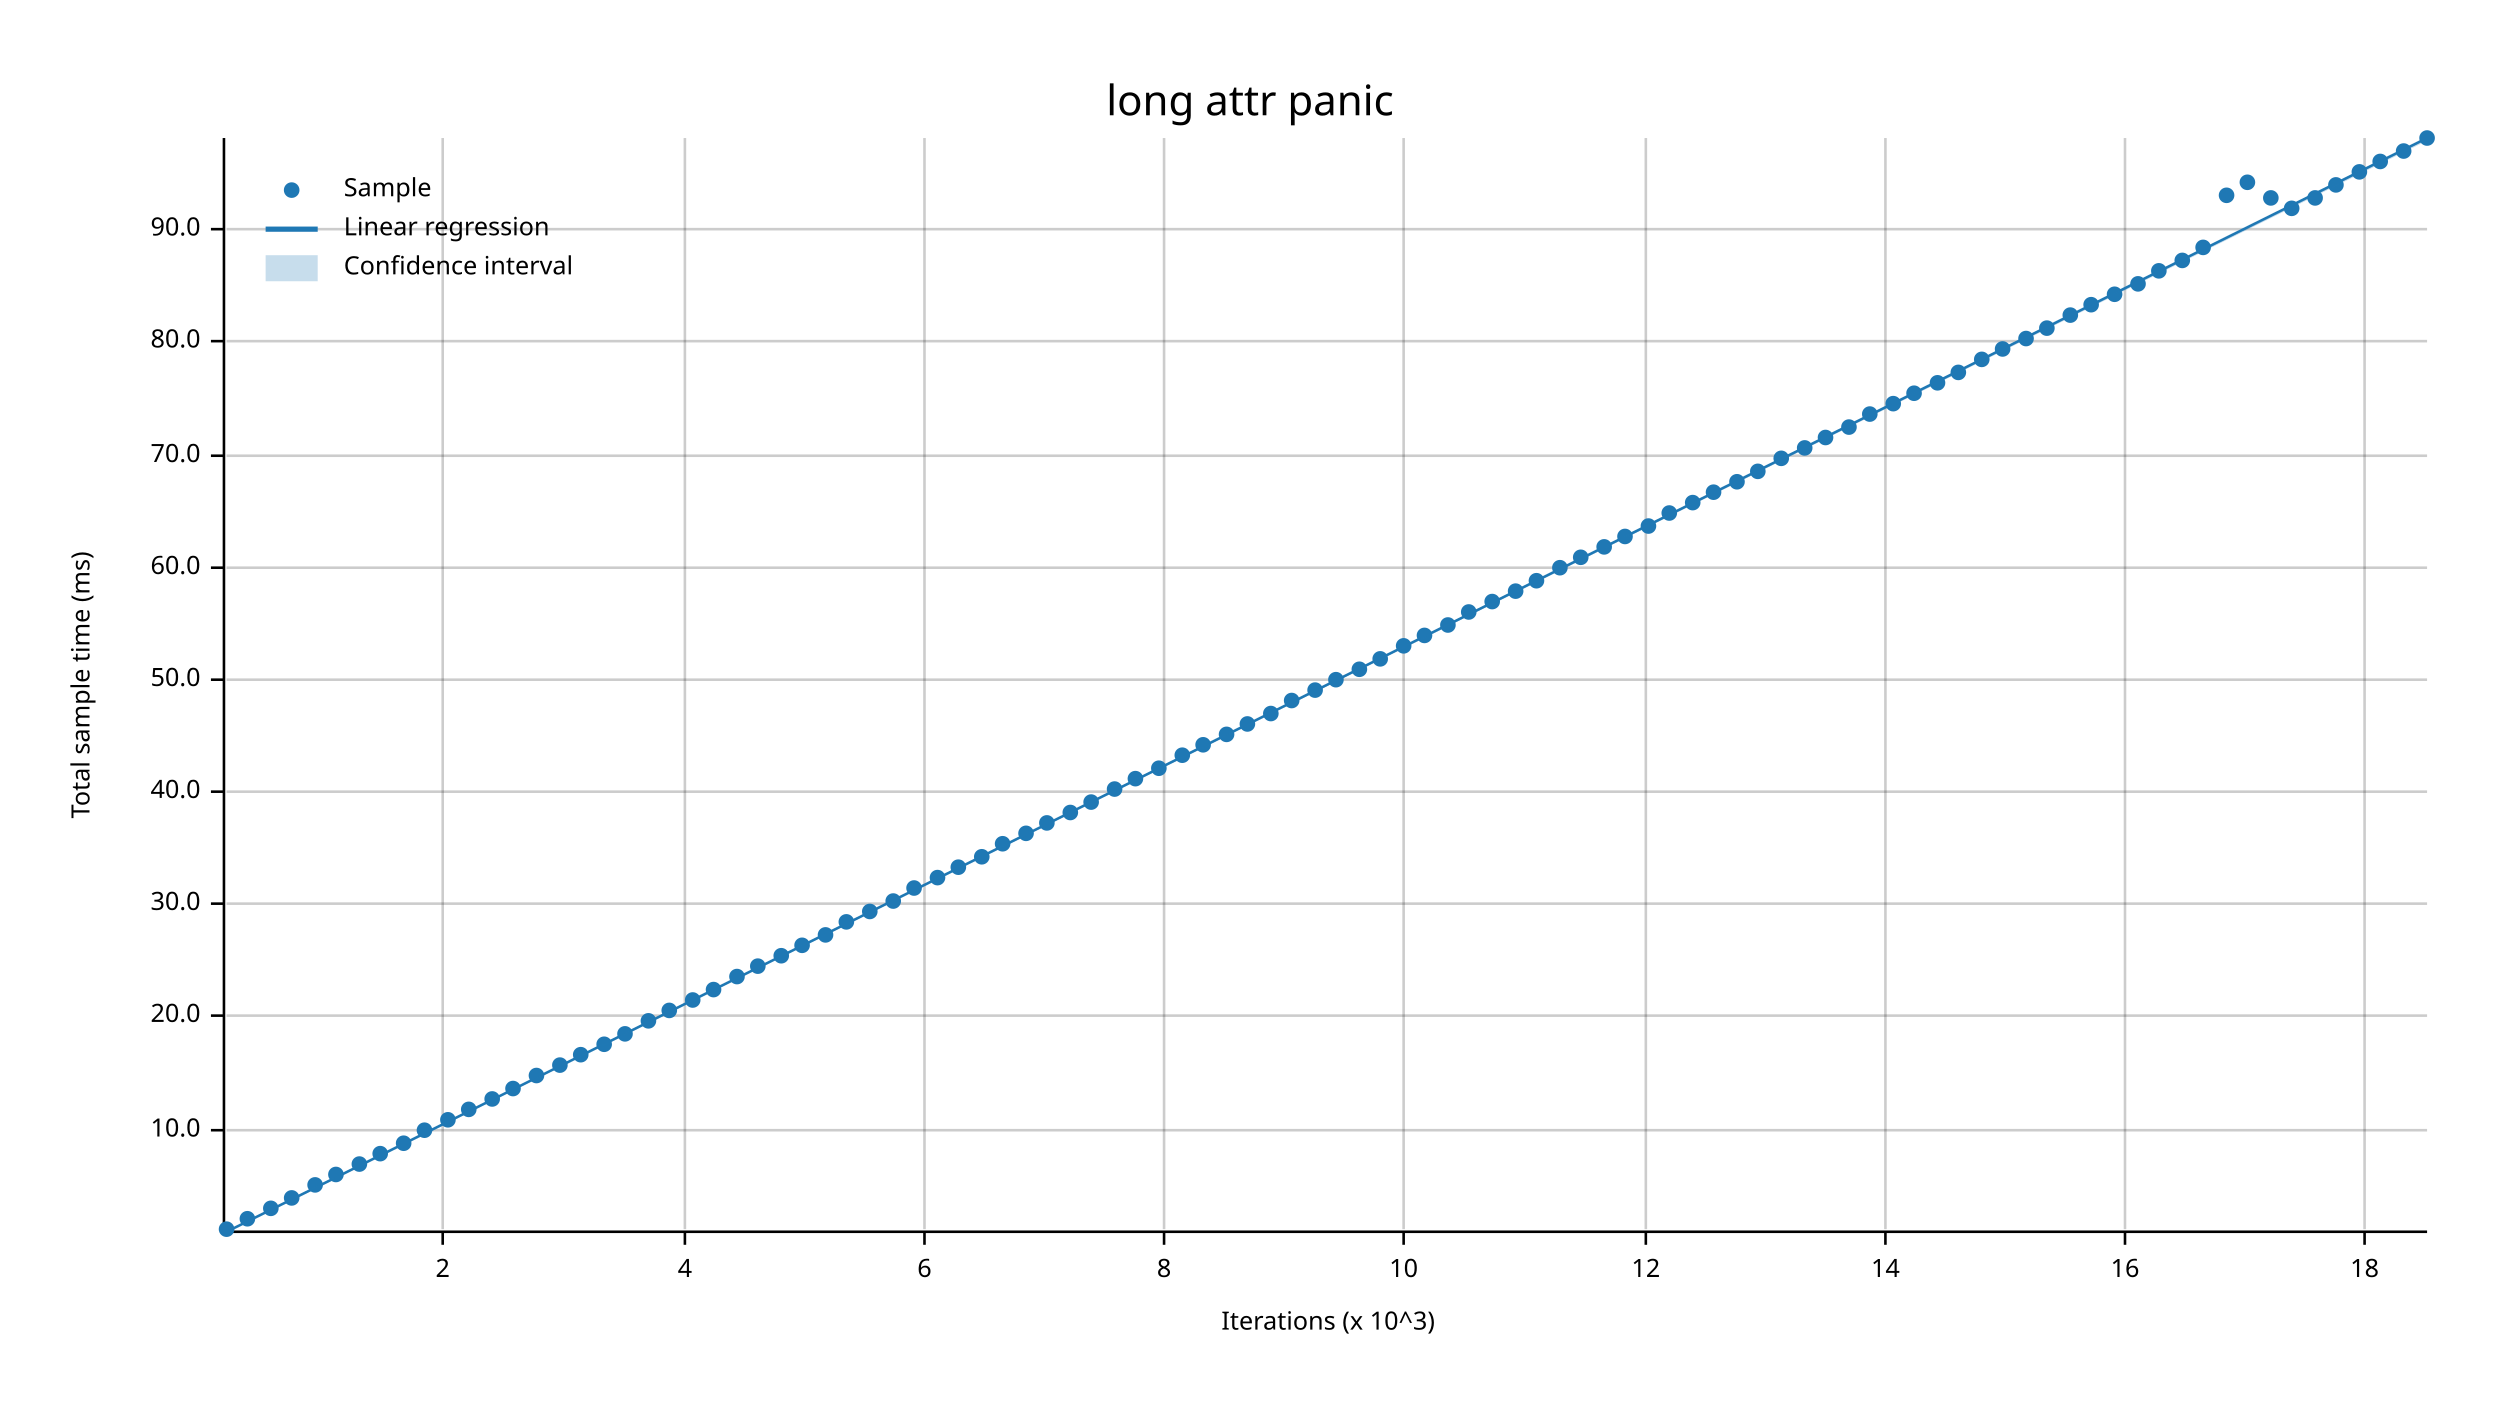
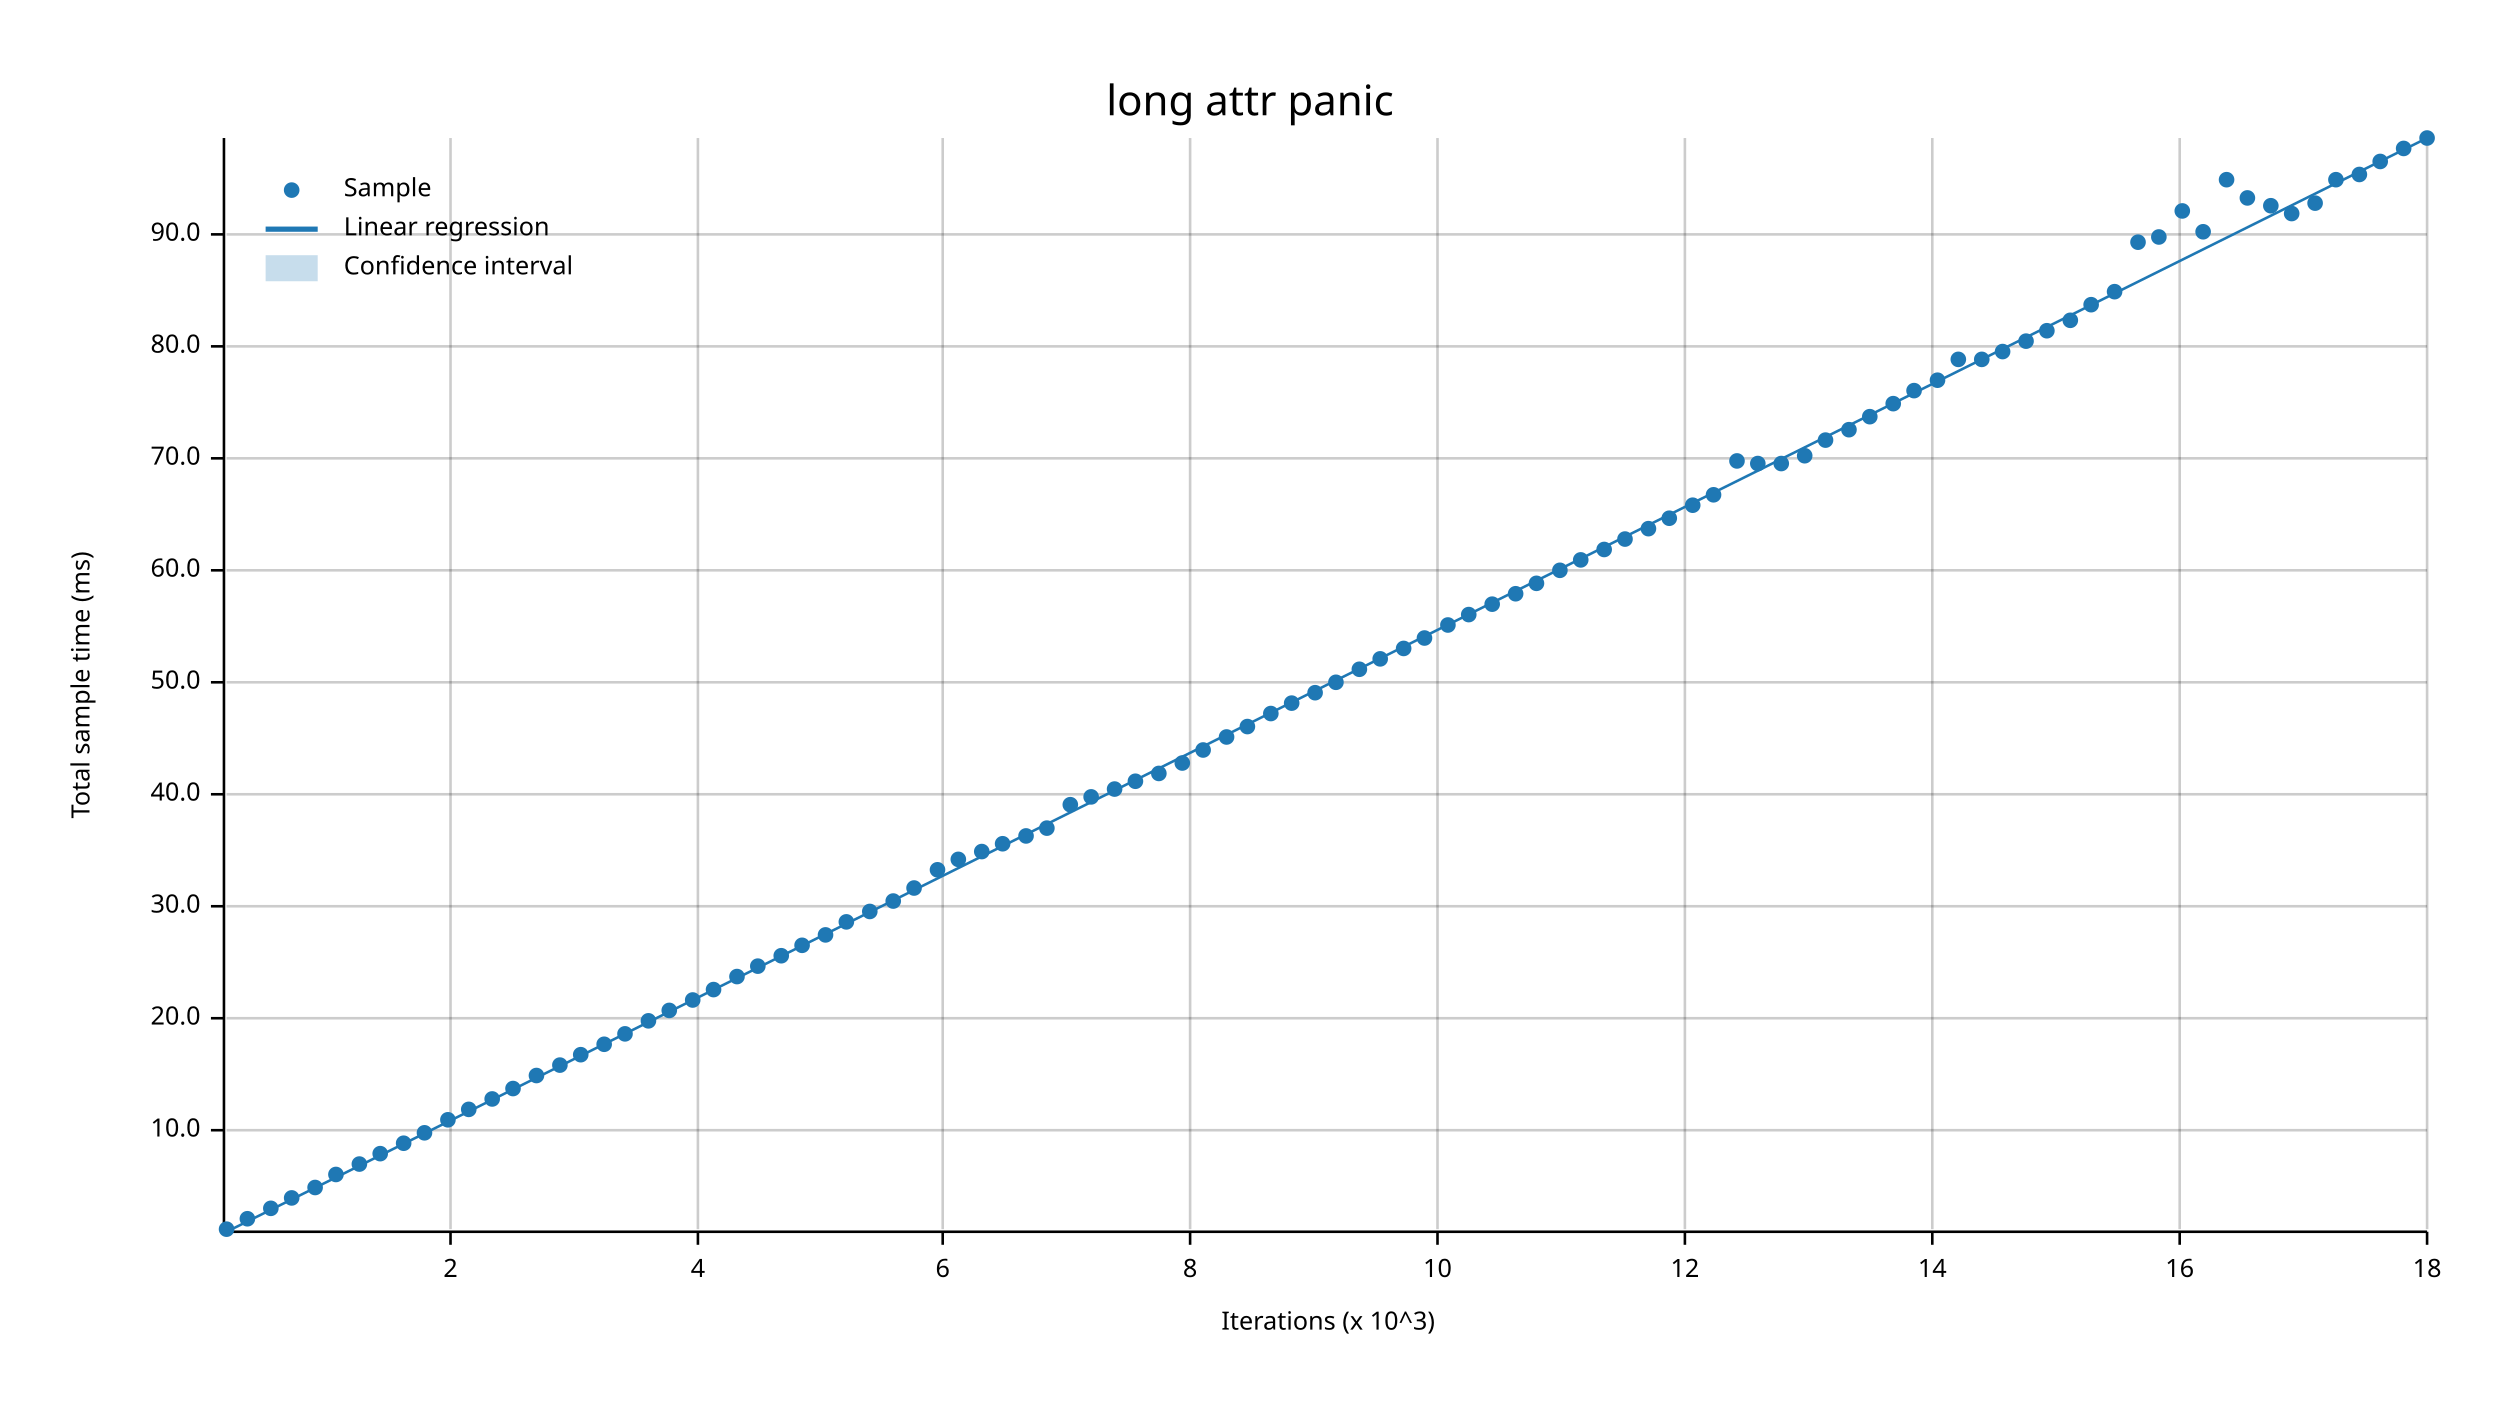
<svg xmlns="http://www.w3.org/2000/svg" width="960" height="540" viewBox="0 0 960 540">
  <text x="480" y="32" dy="0.76em" text-anchor="middle" font-family="sans-serif" font-size="16.129" opacity="1" fill="#000000">
long attr panic
</text>
  <text x="27" y="263" dy="0.76em" text-anchor="middle" font-family="sans-serif" font-size="9.677" opacity="1" fill="#000000" transform="rotate(270, 27, 263)">
Total sample time (ms)
</text>
  <text x="510" y="513" dy="-0.5ex" text-anchor="middle" font-family="sans-serif" font-size="9.677" opacity="1" fill="#000000">
Iterations (x 10^3)
</text>
-   <line opacity="0.2" stroke="#000000" stroke-width="1" x1="170" y1="472" x2="170" y2="53" />
-   <line opacity="0.2" stroke="#000000" stroke-width="1" x1="263" y1="472" x2="263" y2="53" />
-   <line opacity="0.2" stroke="#000000" stroke-width="1" x1="355" y1="472" x2="355" y2="53" />
-   <line opacity="0.2" stroke="#000000" stroke-width="1" x1="447" y1="472" x2="447" y2="53" />
-   <line opacity="0.2" stroke="#000000" stroke-width="1" x1="539" y1="472" x2="539" y2="53" />
-   <line opacity="0.2" stroke="#000000" stroke-width="1" x1="632" y1="472" x2="632" y2="53" />
-   <line opacity="0.2" stroke="#000000" stroke-width="1" x1="724" y1="472" x2="724" y2="53" />
-   <line opacity="0.2" stroke="#000000" stroke-width="1" x1="816" y1="472" x2="816" y2="53" />
-   <line opacity="0.2" stroke="#000000" stroke-width="1" x1="908" y1="472" x2="908" y2="53" />
+   <line opacity="0.2" stroke="#000000" stroke-width="1" x1="173" y1="472" x2="173" y2="53" />
+   <line opacity="0.2" stroke="#000000" stroke-width="1" x1="268" y1="472" x2="268" y2="53" />
+   <line opacity="0.2" stroke="#000000" stroke-width="1" x1="362" y1="472" x2="362" y2="53" />
+   <line opacity="0.2" stroke="#000000" stroke-width="1" x1="457" y1="472" x2="457" y2="53" />
+   <line opacity="0.2" stroke="#000000" stroke-width="1" x1="552" y1="472" x2="552" y2="53" />
+   <line opacity="0.2" stroke="#000000" stroke-width="1" x1="647" y1="472" x2="647" y2="53" />
+   <line opacity="0.2" stroke="#000000" stroke-width="1" x1="742" y1="472" x2="742" y2="53" />
+   <line opacity="0.2" stroke="#000000" stroke-width="1" x1="837" y1="472" x2="837" y2="53" />
+   <line opacity="0.2" stroke="#000000" stroke-width="1" x1="932" y1="472" x2="932" y2="53" />
  <line opacity="0.2" stroke="#000000" stroke-width="1" x1="87" y1="434" x2="932" y2="434" />
-   <line opacity="0.2" stroke="#000000" stroke-width="1" x1="87" y1="390" x2="932" y2="390" />
-   <line opacity="0.2" stroke="#000000" stroke-width="1" x1="87" y1="347" x2="932" y2="347" />
-   <line opacity="0.2" stroke="#000000" stroke-width="1" x1="87" y1="304" x2="932" y2="304" />
-   <line opacity="0.2" stroke="#000000" stroke-width="1" x1="87" y1="261" x2="932" y2="261" />
-   <line opacity="0.2" stroke="#000000" stroke-width="1" x1="87" y1="218" x2="932" y2="218" />
-   <line opacity="0.2" stroke="#000000" stroke-width="1" x1="87" y1="175" x2="932" y2="175" />
-   <line opacity="0.2" stroke="#000000" stroke-width="1" x1="87" y1="131" x2="932" y2="131" />
-   <line opacity="0.2" stroke="#000000" stroke-width="1" x1="87" y1="88" x2="932" y2="88" />
+   <line opacity="0.2" stroke="#000000" stroke-width="1" x1="87" y1="391" x2="932" y2="391" />
+   <line opacity="0.2" stroke="#000000" stroke-width="1" x1="87" y1="348" x2="932" y2="348" />
+   <line opacity="0.2" stroke="#000000" stroke-width="1" x1="87" y1="305" x2="932" y2="305" />
+   <line opacity="0.2" stroke="#000000" stroke-width="1" x1="87" y1="262" x2="932" y2="262" />
+   <line opacity="0.2" stroke="#000000" stroke-width="1" x1="87" y1="219" x2="932" y2="219" />
+   <line opacity="0.2" stroke="#000000" stroke-width="1" x1="87" y1="176" x2="932" y2="176" />
+   <line opacity="0.2" stroke="#000000" stroke-width="1" x1="87" y1="133" x2="932" y2="133" />
+   <line opacity="0.2" stroke="#000000" stroke-width="1" x1="87" y1="90" x2="932" y2="90" />
  <polyline fill="none" opacity="1" stroke="#000000" stroke-width="1" points="86,53 86,472 " />
  <text x="77" y="434" dy="0.5ex" text-anchor="end" font-family="sans-serif" font-size="9.677" opacity="1" fill="#000000">
10.0
</text>
  <polyline fill="none" opacity="1" stroke="#000000" stroke-width="1" points="81,434 86,434 " />
-   <text x="77" y="390" dy="0.5ex" text-anchor="end" font-family="sans-serif" font-size="9.677" opacity="1" fill="#000000">
+   <text x="77" y="391" dy="0.5ex" text-anchor="end" font-family="sans-serif" font-size="9.677" opacity="1" fill="#000000">
20.0
</text>
-   <polyline fill="none" opacity="1" stroke="#000000" stroke-width="1" points="81,390 86,390 " />
-   <text x="77" y="347" dy="0.5ex" text-anchor="end" font-family="sans-serif" font-size="9.677" opacity="1" fill="#000000">
+   <polyline fill="none" opacity="1" stroke="#000000" stroke-width="1" points="81,391 86,391 " />
+   <text x="77" y="348" dy="0.5ex" text-anchor="end" font-family="sans-serif" font-size="9.677" opacity="1" fill="#000000">
30.0
</text>
-   <polyline fill="none" opacity="1" stroke="#000000" stroke-width="1" points="81,347 86,347 " />
-   <text x="77" y="304" dy="0.5ex" text-anchor="end" font-family="sans-serif" font-size="9.677" opacity="1" fill="#000000">
+   <polyline fill="none" opacity="1" stroke="#000000" stroke-width="1" points="81,348 86,348 " />
+   <text x="77" y="305" dy="0.5ex" text-anchor="end" font-family="sans-serif" font-size="9.677" opacity="1" fill="#000000">
40.0
</text>
-   <polyline fill="none" opacity="1" stroke="#000000" stroke-width="1" points="81,304 86,304 " />
-   <text x="77" y="261" dy="0.5ex" text-anchor="end" font-family="sans-serif" font-size="9.677" opacity="1" fill="#000000">
+   <polyline fill="none" opacity="1" stroke="#000000" stroke-width="1" points="81,305 86,305 " />
+   <text x="77" y="262" dy="0.5ex" text-anchor="end" font-family="sans-serif" font-size="9.677" opacity="1" fill="#000000">
50.0
</text>
-   <polyline fill="none" opacity="1" stroke="#000000" stroke-width="1" points="81,261 86,261 " />
-   <text x="77" y="218" dy="0.5ex" text-anchor="end" font-family="sans-serif" font-size="9.677" opacity="1" fill="#000000">
+   <polyline fill="none" opacity="1" stroke="#000000" stroke-width="1" points="81,262 86,262 " />
+   <text x="77" y="219" dy="0.5ex" text-anchor="end" font-family="sans-serif" font-size="9.677" opacity="1" fill="#000000">
60.0
</text>
-   <polyline fill="none" opacity="1" stroke="#000000" stroke-width="1" points="81,218 86,218 " />
-   <text x="77" y="175" dy="0.5ex" text-anchor="end" font-family="sans-serif" font-size="9.677" opacity="1" fill="#000000">
+   <polyline fill="none" opacity="1" stroke="#000000" stroke-width="1" points="81,219 86,219 " />
+   <text x="77" y="176" dy="0.5ex" text-anchor="end" font-family="sans-serif" font-size="9.677" opacity="1" fill="#000000">
70.0
</text>
-   <polyline fill="none" opacity="1" stroke="#000000" stroke-width="1" points="81,175 86,175 " />
-   <text x="77" y="131" dy="0.5ex" text-anchor="end" font-family="sans-serif" font-size="9.677" opacity="1" fill="#000000">
+   <polyline fill="none" opacity="1" stroke="#000000" stroke-width="1" points="81,176 86,176 " />
+   <text x="77" y="133" dy="0.5ex" text-anchor="end" font-family="sans-serif" font-size="9.677" opacity="1" fill="#000000">
80.0
</text>
-   <polyline fill="none" opacity="1" stroke="#000000" stroke-width="1" points="81,131 86,131 " />
-   <text x="77" y="88" dy="0.5ex" text-anchor="end" font-family="sans-serif" font-size="9.677" opacity="1" fill="#000000">
+   <polyline fill="none" opacity="1" stroke="#000000" stroke-width="1" points="81,133 86,133 " />
+   <text x="77" y="90" dy="0.5ex" text-anchor="end" font-family="sans-serif" font-size="9.677" opacity="1" fill="#000000">
90.0
</text>
-   <polyline fill="none" opacity="1" stroke="#000000" stroke-width="1" points="81,88 86,88 " />
+   <polyline fill="none" opacity="1" stroke="#000000" stroke-width="1" points="81,90 86,90 " />
  <polyline fill="none" opacity="1" stroke="#000000" stroke-width="1" points="87,473 932,473 " />
-   <text x="170" y="483" dy="0.76em" text-anchor="middle" font-family="sans-serif" font-size="9.677" opacity="1" fill="#000000">
+   <text x="173" y="483" dy="0.76em" text-anchor="middle" font-family="sans-serif" font-size="9.677" opacity="1" fill="#000000">
2
</text>
-   <polyline fill="none" opacity="1" stroke="#000000" stroke-width="1" points="170,473 170,478 " />
-   <text x="263" y="483" dy="0.76em" text-anchor="middle" font-family="sans-serif" font-size="9.677" opacity="1" fill="#000000">
+   <polyline fill="none" opacity="1" stroke="#000000" stroke-width="1" points="173,473 173,478 " />
+   <text x="268" y="483" dy="0.76em" text-anchor="middle" font-family="sans-serif" font-size="9.677" opacity="1" fill="#000000">
4
</text>
-   <polyline fill="none" opacity="1" stroke="#000000" stroke-width="1" points="263,473 263,478 " />
-   <text x="355" y="483" dy="0.76em" text-anchor="middle" font-family="sans-serif" font-size="9.677" opacity="1" fill="#000000">
+   <polyline fill="none" opacity="1" stroke="#000000" stroke-width="1" points="268,473 268,478 " />
+   <text x="362" y="483" dy="0.76em" text-anchor="middle" font-family="sans-serif" font-size="9.677" opacity="1" fill="#000000">
6
</text>
-   <polyline fill="none" opacity="1" stroke="#000000" stroke-width="1" points="355,473 355,478 " />
-   <text x="447" y="483" dy="0.76em" text-anchor="middle" font-family="sans-serif" font-size="9.677" opacity="1" fill="#000000">
+   <polyline fill="none" opacity="1" stroke="#000000" stroke-width="1" points="362,473 362,478 " />
+   <text x="457" y="483" dy="0.76em" text-anchor="middle" font-family="sans-serif" font-size="9.677" opacity="1" fill="#000000">
8
</text>
-   <polyline fill="none" opacity="1" stroke="#000000" stroke-width="1" points="447,473 447,478 " />
-   <text x="539" y="483" dy="0.76em" text-anchor="middle" font-family="sans-serif" font-size="9.677" opacity="1" fill="#000000">
+   <polyline fill="none" opacity="1" stroke="#000000" stroke-width="1" points="457,473 457,478 " />
+   <text x="552" y="483" dy="0.76em" text-anchor="middle" font-family="sans-serif" font-size="9.677" opacity="1" fill="#000000">
10
</text>
-   <polyline fill="none" opacity="1" stroke="#000000" stroke-width="1" points="539,473 539,478 " />
-   <text x="632" y="483" dy="0.76em" text-anchor="middle" font-family="sans-serif" font-size="9.677" opacity="1" fill="#000000">
+   <polyline fill="none" opacity="1" stroke="#000000" stroke-width="1" points="552,473 552,478 " />
+   <text x="647" y="483" dy="0.76em" text-anchor="middle" font-family="sans-serif" font-size="9.677" opacity="1" fill="#000000">
12
</text>
-   <polyline fill="none" opacity="1" stroke="#000000" stroke-width="1" points="632,473 632,478 " />
-   <text x="724" y="483" dy="0.76em" text-anchor="middle" font-family="sans-serif" font-size="9.677" opacity="1" fill="#000000">
+   <polyline fill="none" opacity="1" stroke="#000000" stroke-width="1" points="647,473 647,478 " />
+   <text x="742" y="483" dy="0.76em" text-anchor="middle" font-family="sans-serif" font-size="9.677" opacity="1" fill="#000000">
14
</text>
-   <polyline fill="none" opacity="1" stroke="#000000" stroke-width="1" points="724,473 724,478 " />
-   <text x="816" y="483" dy="0.76em" text-anchor="middle" font-family="sans-serif" font-size="9.677" opacity="1" fill="#000000">
+   <polyline fill="none" opacity="1" stroke="#000000" stroke-width="1" points="742,473 742,478 " />
+   <text x="837" y="483" dy="0.76em" text-anchor="middle" font-family="sans-serif" font-size="9.677" opacity="1" fill="#000000">
16
</text>
-   <polyline fill="none" opacity="1" stroke="#000000" stroke-width="1" points="816,473 816,478 " />
-   <text x="908" y="483" dy="0.76em" text-anchor="middle" font-family="sans-serif" font-size="9.677" opacity="1" fill="#000000">
+   <polyline fill="none" opacity="1" stroke="#000000" stroke-width="1" points="837,473 837,478 " />
+   <text x="932" y="483" dy="0.76em" text-anchor="middle" font-family="sans-serif" font-size="9.677" opacity="1" fill="#000000">
18
</text>
-   <polyline fill="none" opacity="1" stroke="#000000" stroke-width="1" points="908,473 908,478 " />
+   <polyline fill="none" opacity="1" stroke="#000000" stroke-width="1" points="932,473 932,478 " />
  <circle cx="87" cy="472" r="3" opacity="1" fill="#1F78B4" stroke="none" stroke-width="1" />
  <circle cx="95" cy="468" r="3" opacity="1" fill="#1F78B4" stroke="none" stroke-width="1" />
  <circle cx="104" cy="464" r="3" opacity="1" fill="#1F78B4" stroke="none" stroke-width="1" />
  <circle cx="112" cy="460" r="3" opacity="1" fill="#1F78B4" stroke="none" stroke-width="1" />
-   <circle cx="121" cy="455" r="3" opacity="1" fill="#1F78B4" stroke="none" stroke-width="1" />
+   <circle cx="121" cy="456" r="3" opacity="1" fill="#1F78B4" stroke="none" stroke-width="1" />
  <circle cx="129" cy="451" r="3" opacity="1" fill="#1F78B4" stroke="none" stroke-width="1" />
  <circle cx="138" cy="447" r="3" opacity="1" fill="#1F78B4" stroke="none" stroke-width="1" />
  <circle cx="146" cy="443" r="3" opacity="1" fill="#1F78B4" stroke="none" stroke-width="1" />
  <circle cx="155" cy="439" r="3" opacity="1" fill="#1F78B4" stroke="none" stroke-width="1" />
-   <circle cx="163" cy="434" r="3" opacity="1" fill="#1F78B4" stroke="none" stroke-width="1" />
+   <circle cx="163" cy="435" r="3" opacity="1" fill="#1F78B4" stroke="none" stroke-width="1" />
  <circle cx="172" cy="430" r="3" opacity="1" fill="#1F78B4" stroke="none" stroke-width="1" />
  <circle cx="180" cy="426" r="3" opacity="1" fill="#1F78B4" stroke="none" stroke-width="1" />
  <circle cx="189" cy="422" r="3" opacity="1" fill="#1F78B4" stroke="none" stroke-width="1" />
  <circle cx="197" cy="418" r="3" opacity="1" fill="#1F78B4" stroke="none" stroke-width="1" />
  <circle cx="206" cy="413" r="3" opacity="1" fill="#1F78B4" stroke="none" stroke-width="1" />
  <circle cx="215" cy="409" r="3" opacity="1" fill="#1F78B4" stroke="none" stroke-width="1" />
  <circle cx="223" cy="405" r="3" opacity="1" fill="#1F78B4" stroke="none" stroke-width="1" />
  <circle cx="232" cy="401" r="3" opacity="1" fill="#1F78B4" stroke="none" stroke-width="1" />
  <circle cx="240" cy="397" r="3" opacity="1" fill="#1F78B4" stroke="none" stroke-width="1" />
  <circle cx="249" cy="392" r="3" opacity="1" fill="#1F78B4" stroke="none" stroke-width="1" />
  <circle cx="257" cy="388" r="3" opacity="1" fill="#1F78B4" stroke="none" stroke-width="1" />
  <circle cx="266" cy="384" r="3" opacity="1" fill="#1F78B4" stroke="none" stroke-width="1" />
  <circle cx="274" cy="380" r="3" opacity="1" fill="#1F78B4" stroke="none" stroke-width="1" />
  <circle cx="283" cy="375" r="3" opacity="1" fill="#1F78B4" stroke="none" stroke-width="1" />
  <circle cx="291" cy="371" r="3" opacity="1" fill="#1F78B4" stroke="none" stroke-width="1" />
  <circle cx="300" cy="367" r="3" opacity="1" fill="#1F78B4" stroke="none" stroke-width="1" />
  <circle cx="308" cy="363" r="3" opacity="1" fill="#1F78B4" stroke="none" stroke-width="1" />
  <circle cx="317" cy="359" r="3" opacity="1" fill="#1F78B4" stroke="none" stroke-width="1" />
  <circle cx="325" cy="354" r="3" opacity="1" fill="#1F78B4" stroke="none" stroke-width="1" />
  <circle cx="334" cy="350" r="3" opacity="1" fill="#1F78B4" stroke="none" stroke-width="1" />
  <circle cx="343" cy="346" r="3" opacity="1" fill="#1F78B4" stroke="none" stroke-width="1" />
  <circle cx="351" cy="341" r="3" opacity="1" fill="#1F78B4" stroke="none" stroke-width="1" />
-   <circle cx="360" cy="337" r="3" opacity="1" fill="#1F78B4" stroke="none" stroke-width="1" />
-   <circle cx="368" cy="333" r="3" opacity="1" fill="#1F78B4" stroke="none" stroke-width="1" />
-   <circle cx="377" cy="329" r="3" opacity="1" fill="#1F78B4" stroke="none" stroke-width="1" />
+   <circle cx="360" cy="334" r="3" opacity="1" fill="#1F78B4" stroke="none" stroke-width="1" />
+   <circle cx="368" cy="330" r="3" opacity="1" fill="#1F78B4" stroke="none" stroke-width="1" />
+   <circle cx="377" cy="327" r="3" opacity="1" fill="#1F78B4" stroke="none" stroke-width="1" />
  <circle cx="385" cy="324" r="3" opacity="1" fill="#1F78B4" stroke="none" stroke-width="1" />
-   <circle cx="394" cy="320" r="3" opacity="1" fill="#1F78B4" stroke="none" stroke-width="1" />
-   <circle cx="402" cy="316" r="3" opacity="1" fill="#1F78B4" stroke="none" stroke-width="1" />
-   <circle cx="411" cy="312" r="3" opacity="1" fill="#1F78B4" stroke="none" stroke-width="1" />
-   <circle cx="419" cy="308" r="3" opacity="1" fill="#1F78B4" stroke="none" stroke-width="1" />
+   <circle cx="394" cy="321" r="3" opacity="1" fill="#1F78B4" stroke="none" stroke-width="1" />
+   <circle cx="402" cy="318" r="3" opacity="1" fill="#1F78B4" stroke="none" stroke-width="1" />
+   <circle cx="411" cy="309" r="3" opacity="1" fill="#1F78B4" stroke="none" stroke-width="1" />
+   <circle cx="419" cy="306" r="3" opacity="1" fill="#1F78B4" stroke="none" stroke-width="1" />
  <circle cx="428" cy="303" r="3" opacity="1" fill="#1F78B4" stroke="none" stroke-width="1" />
-   <circle cx="436" cy="299" r="3" opacity="1" fill="#1F78B4" stroke="none" stroke-width="1" />
-   <circle cx="445" cy="295" r="3" opacity="1" fill="#1F78B4" stroke="none" stroke-width="1" />
-   <circle cx="454" cy="290" r="3" opacity="1" fill="#1F78B4" stroke="none" stroke-width="1" />
-   <circle cx="462" cy="286" r="3" opacity="1" fill="#1F78B4" stroke="none" stroke-width="1" />
-   <circle cx="471" cy="282" r="3" opacity="1" fill="#1F78B4" stroke="none" stroke-width="1" />
-   <circle cx="479" cy="278" r="3" opacity="1" fill="#1F78B4" stroke="none" stroke-width="1" />
+   <circle cx="436" cy="300" r="3" opacity="1" fill="#1F78B4" stroke="none" stroke-width="1" />
+   <circle cx="445" cy="297" r="3" opacity="1" fill="#1F78B4" stroke="none" stroke-width="1" />
+   <circle cx="454" cy="293" r="3" opacity="1" fill="#1F78B4" stroke="none" stroke-width="1" />
+   <circle cx="462" cy="288" r="3" opacity="1" fill="#1F78B4" stroke="none" stroke-width="1" />
+   <circle cx="471" cy="283" r="3" opacity="1" fill="#1F78B4" stroke="none" stroke-width="1" />
+   <circle cx="479" cy="279" r="3" opacity="1" fill="#1F78B4" stroke="none" stroke-width="1" />
  <circle cx="488" cy="274" r="3" opacity="1" fill="#1F78B4" stroke="none" stroke-width="1" />
-   <circle cx="496" cy="269" r="3" opacity="1" fill="#1F78B4" stroke="none" stroke-width="1" />
-   <circle cx="505" cy="265" r="3" opacity="1" fill="#1F78B4" stroke="none" stroke-width="1" />
-   <circle cx="513" cy="261" r="3" opacity="1" fill="#1F78B4" stroke="none" stroke-width="1" />
+   <circle cx="496" cy="270" r="3" opacity="1" fill="#1F78B4" stroke="none" stroke-width="1" />
+   <circle cx="505" cy="266" r="3" opacity="1" fill="#1F78B4" stroke="none" stroke-width="1" />
+   <circle cx="513" cy="262" r="3" opacity="1" fill="#1F78B4" stroke="none" stroke-width="1" />
  <circle cx="522" cy="257" r="3" opacity="1" fill="#1F78B4" stroke="none" stroke-width="1" />
  <circle cx="530" cy="253" r="3" opacity="1" fill="#1F78B4" stroke="none" stroke-width="1" />
-   <circle cx="539" cy="248" r="3" opacity="1" fill="#1F78B4" stroke="none" stroke-width="1" />
-   <circle cx="547" cy="244" r="3" opacity="1" fill="#1F78B4" stroke="none" stroke-width="1" />
+   <circle cx="539" cy="249" r="3" opacity="1" fill="#1F78B4" stroke="none" stroke-width="1" />
+   <circle cx="547" cy="245" r="3" opacity="1" fill="#1F78B4" stroke="none" stroke-width="1" />
  <circle cx="556" cy="240" r="3" opacity="1" fill="#1F78B4" stroke="none" stroke-width="1" />
-   <circle cx="564" cy="235" r="3" opacity="1" fill="#1F78B4" stroke="none" stroke-width="1" />
-   <circle cx="573" cy="231" r="3" opacity="1" fill="#1F78B4" stroke="none" stroke-width="1" />
-   <circle cx="582" cy="227" r="3" opacity="1" fill="#1F78B4" stroke="none" stroke-width="1" />
-   <circle cx="590" cy="223" r="3" opacity="1" fill="#1F78B4" stroke="none" stroke-width="1" />
-   <circle cx="599" cy="218" r="3" opacity="1" fill="#1F78B4" stroke="none" stroke-width="1" />
-   <circle cx="607" cy="214" r="3" opacity="1" fill="#1F78B4" stroke="none" stroke-width="1" />
-   <circle cx="616" cy="210" r="3" opacity="1" fill="#1F78B4" stroke="none" stroke-width="1" />
-   <circle cx="624" cy="206" r="3" opacity="1" fill="#1F78B4" stroke="none" stroke-width="1" />
-   <circle cx="633" cy="202" r="3" opacity="1" fill="#1F78B4" stroke="none" stroke-width="1" />
-   <circle cx="641" cy="197" r="3" opacity="1" fill="#1F78B4" stroke="none" stroke-width="1" />
-   <circle cx="650" cy="193" r="3" opacity="1" fill="#1F78B4" stroke="none" stroke-width="1" />
-   <circle cx="658" cy="189" r="3" opacity="1" fill="#1F78B4" stroke="none" stroke-width="1" />
-   <circle cx="667" cy="185" r="3" opacity="1" fill="#1F78B4" stroke="none" stroke-width="1" />
-   <circle cx="675" cy="181" r="3" opacity="1" fill="#1F78B4" stroke="none" stroke-width="1" />
-   <circle cx="684" cy="176" r="3" opacity="1" fill="#1F78B4" stroke="none" stroke-width="1" />
-   <circle cx="693" cy="172" r="3" opacity="1" fill="#1F78B4" stroke="none" stroke-width="1" />
-   <circle cx="701" cy="168" r="3" opacity="1" fill="#1F78B4" stroke="none" stroke-width="1" />
-   <circle cx="710" cy="164" r="3" opacity="1" fill="#1F78B4" stroke="none" stroke-width="1" />
-   <circle cx="718" cy="159" r="3" opacity="1" fill="#1F78B4" stroke="none" stroke-width="1" />
+   <circle cx="564" cy="236" r="3" opacity="1" fill="#1F78B4" stroke="none" stroke-width="1" />
+   <circle cx="573" cy="232" r="3" opacity="1" fill="#1F78B4" stroke="none" stroke-width="1" />
+   <circle cx="582" cy="228" r="3" opacity="1" fill="#1F78B4" stroke="none" stroke-width="1" />
+   <circle cx="590" cy="224" r="3" opacity="1" fill="#1F78B4" stroke="none" stroke-width="1" />
+   <circle cx="599" cy="219" r="3" opacity="1" fill="#1F78B4" stroke="none" stroke-width="1" />
+   <circle cx="607" cy="215" r="3" opacity="1" fill="#1F78B4" stroke="none" stroke-width="1" />
+   <circle cx="616" cy="211" r="3" opacity="1" fill="#1F78B4" stroke="none" stroke-width="1" />
+   <circle cx="624" cy="207" r="3" opacity="1" fill="#1F78B4" stroke="none" stroke-width="1" />
+   <circle cx="633" cy="203" r="3" opacity="1" fill="#1F78B4" stroke="none" stroke-width="1" />
+   <circle cx="641" cy="199" r="3" opacity="1" fill="#1F78B4" stroke="none" stroke-width="1" />
+   <circle cx="650" cy="194" r="3" opacity="1" fill="#1F78B4" stroke="none" stroke-width="1" />
+   <circle cx="658" cy="190" r="3" opacity="1" fill="#1F78B4" stroke="none" stroke-width="1" />
+   <circle cx="667" cy="177" r="3" opacity="1" fill="#1F78B4" stroke="none" stroke-width="1" />
+   <circle cx="675" cy="178" r="3" opacity="1" fill="#1F78B4" stroke="none" stroke-width="1" />
+   <circle cx="684" cy="178" r="3" opacity="1" fill="#1F78B4" stroke="none" stroke-width="1" />
+   <circle cx="693" cy="175" r="3" opacity="1" fill="#1F78B4" stroke="none" stroke-width="1" />
+   <circle cx="701" cy="169" r="3" opacity="1" fill="#1F78B4" stroke="none" stroke-width="1" />
+   <circle cx="710" cy="165" r="3" opacity="1" fill="#1F78B4" stroke="none" stroke-width="1" />
+   <circle cx="718" cy="160" r="3" opacity="1" fill="#1F78B4" stroke="none" stroke-width="1" />
  <circle cx="727" cy="155" r="3" opacity="1" fill="#1F78B4" stroke="none" stroke-width="1" />
-   <circle cx="735" cy="151" r="3" opacity="1" fill="#1F78B4" stroke="none" stroke-width="1" />
-   <circle cx="744" cy="147" r="3" opacity="1" fill="#1F78B4" stroke="none" stroke-width="1" />
-   <circle cx="752" cy="143" r="3" opacity="1" fill="#1F78B4" stroke="none" stroke-width="1" />
+   <circle cx="735" cy="150" r="3" opacity="1" fill="#1F78B4" stroke="none" stroke-width="1" />
+   <circle cx="744" cy="146" r="3" opacity="1" fill="#1F78B4" stroke="none" stroke-width="1" />
+   <circle cx="752" cy="138" r="3" opacity="1" fill="#1F78B4" stroke="none" stroke-width="1" />
  <circle cx="761" cy="138" r="3" opacity="1" fill="#1F78B4" stroke="none" stroke-width="1" />
-   <circle cx="769" cy="134" r="3" opacity="1" fill="#1F78B4" stroke="none" stroke-width="1" />
-   <circle cx="778" cy="130" r="3" opacity="1" fill="#1F78B4" stroke="none" stroke-width="1" />
-   <circle cx="786" cy="126" r="3" opacity="1" fill="#1F78B4" stroke="none" stroke-width="1" />
-   <circle cx="795" cy="121" r="3" opacity="1" fill="#1F78B4" stroke="none" stroke-width="1" />
+   <circle cx="769" cy="135" r="3" opacity="1" fill="#1F78B4" stroke="none" stroke-width="1" />
+   <circle cx="778" cy="131" r="3" opacity="1" fill="#1F78B4" stroke="none" stroke-width="1" />
+   <circle cx="786" cy="127" r="3" opacity="1" fill="#1F78B4" stroke="none" stroke-width="1" />
+   <circle cx="795" cy="123" r="3" opacity="1" fill="#1F78B4" stroke="none" stroke-width="1" />
  <circle cx="803" cy="117" r="3" opacity="1" fill="#1F78B4" stroke="none" stroke-width="1" />
-   <circle cx="812" cy="113" r="3" opacity="1" fill="#1F78B4" stroke="none" stroke-width="1" />
-   <circle cx="821" cy="109" r="3" opacity="1" fill="#1F78B4" stroke="none" stroke-width="1" />
-   <circle cx="829" cy="104" r="3" opacity="1" fill="#1F78B4" stroke="none" stroke-width="1" />
-   <circle cx="838" cy="100" r="3" opacity="1" fill="#1F78B4" stroke="none" stroke-width="1" />
-   <circle cx="846" cy="95" r="3" opacity="1" fill="#1F78B4" stroke="none" stroke-width="1" />
-   <circle cx="855" cy="75" r="3" opacity="1" fill="#1F78B4" stroke="none" stroke-width="1" />
-   <circle cx="863" cy="70" r="3" opacity="1" fill="#1F78B4" stroke="none" stroke-width="1" />
-   <circle cx="872" cy="76" r="3" opacity="1" fill="#1F78B4" stroke="none" stroke-width="1" />
-   <circle cx="880" cy="80" r="3" opacity="1" fill="#1F78B4" stroke="none" stroke-width="1" />
-   <circle cx="889" cy="76" r="3" opacity="1" fill="#1F78B4" stroke="none" stroke-width="1" />
-   <circle cx="897" cy="71" r="3" opacity="1" fill="#1F78B4" stroke="none" stroke-width="1" />
-   <circle cx="906" cy="66" r="3" opacity="1" fill="#1F78B4" stroke="none" stroke-width="1" />
+   <circle cx="812" cy="112" r="3" opacity="1" fill="#1F78B4" stroke="none" stroke-width="1" />
+   <circle cx="821" cy="93" r="3" opacity="1" fill="#1F78B4" stroke="none" stroke-width="1" />
+   <circle cx="829" cy="91" r="3" opacity="1" fill="#1F78B4" stroke="none" stroke-width="1" />
+   <circle cx="838" cy="81" r="3" opacity="1" fill="#1F78B4" stroke="none" stroke-width="1" />
+   <circle cx="846" cy="89" r="3" opacity="1" fill="#1F78B4" stroke="none" stroke-width="1" />
+   <circle cx="855" cy="69" r="3" opacity="1" fill="#1F78B4" stroke="none" stroke-width="1" />
+   <circle cx="863" cy="76" r="3" opacity="1" fill="#1F78B4" stroke="none" stroke-width="1" />
+   <circle cx="872" cy="79" r="3" opacity="1" fill="#1F78B4" stroke="none" stroke-width="1" />
+   <circle cx="880" cy="82" r="3" opacity="1" fill="#1F78B4" stroke="none" stroke-width="1" />
+   <circle cx="889" cy="78" r="3" opacity="1" fill="#1F78B4" stroke="none" stroke-width="1" />
+   <circle cx="897" cy="69" r="3" opacity="1" fill="#1F78B4" stroke="none" stroke-width="1" />
+   <circle cx="906" cy="67" r="3" opacity="1" fill="#1F78B4" stroke="none" stroke-width="1" />
  <circle cx="914" cy="62" r="3" opacity="1" fill="#1F78B4" stroke="none" stroke-width="1" />
-   <circle cx="923" cy="58" r="3" opacity="1" fill="#1F78B4" stroke="none" stroke-width="1" />
+   <circle cx="923" cy="57" r="3" opacity="1" fill="#1F78B4" stroke="none" stroke-width="1" />
  <circle cx="932" cy="53" r="3" opacity="1" fill="#1F78B4" stroke="none" stroke-width="1" />
  <polyline fill="none" opacity="1" stroke="#1F78B4" stroke-width="1" points="87,473 932,53 " />
-   <polygon opacity="0.25" fill="#1F78B4" points="87,473 932,54 932,53 " />
+   <polygon opacity="0.25" fill="#1F78B4" points="87,473 932,53 932,53 " />
  <text x="132" y="68" dy="0.76em" text-anchor="start" font-family="sans-serif" font-size="9.677" opacity="1" fill="#000000">
Sample
</text>
  <text x="132" y="83" dy="0.76em" text-anchor="start" font-family="sans-serif" font-size="9.677" opacity="1" fill="#000000">
Linear regression
</text>
  <text x="132" y="98" dy="0.76em" text-anchor="start" font-family="sans-serif" font-size="9.677" opacity="1" fill="#000000">
Confidence interval
</text>
  <circle cx="112" cy="73" r="3" opacity="1" fill="#1F78B4" stroke="none" stroke-width="1" />
  <polyline fill="none" opacity="1" stroke="#1F78B4" stroke-width="2" points="102,88 122,88 " />
  <rect x="102" y="98" width="20" height="10" opacity="0.25" fill="#1F78B4" stroke="none" />
</svg>
